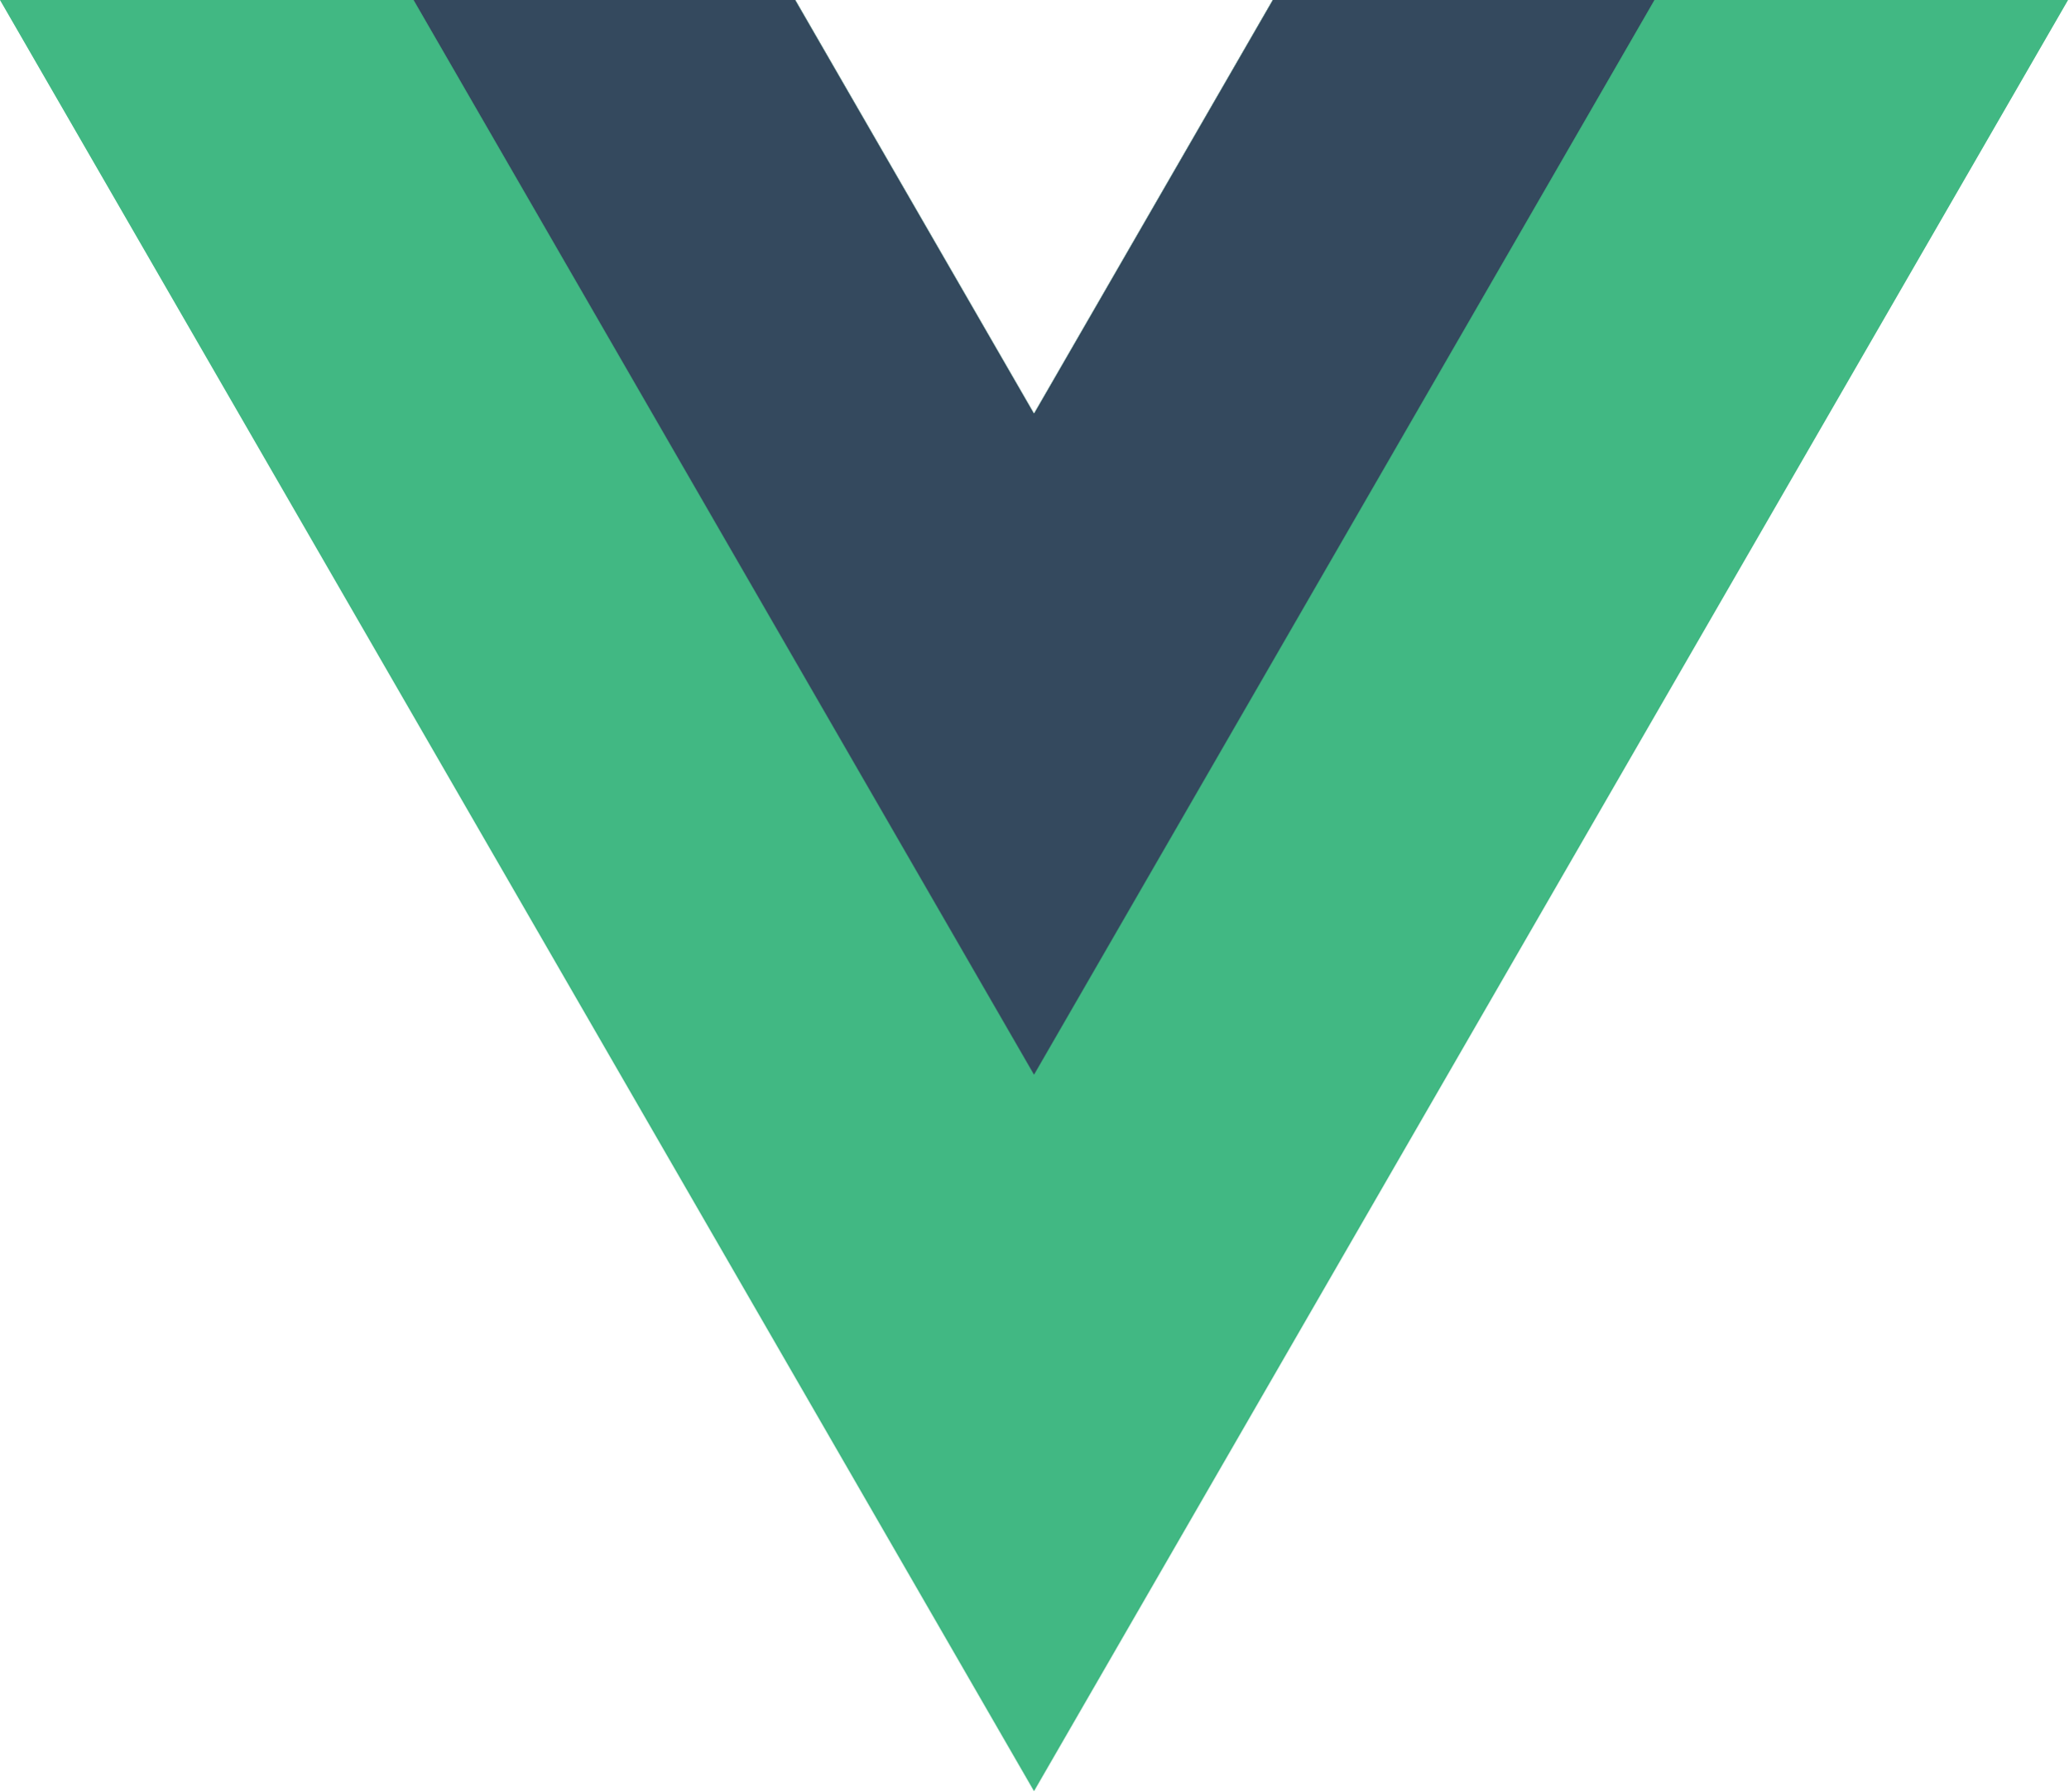
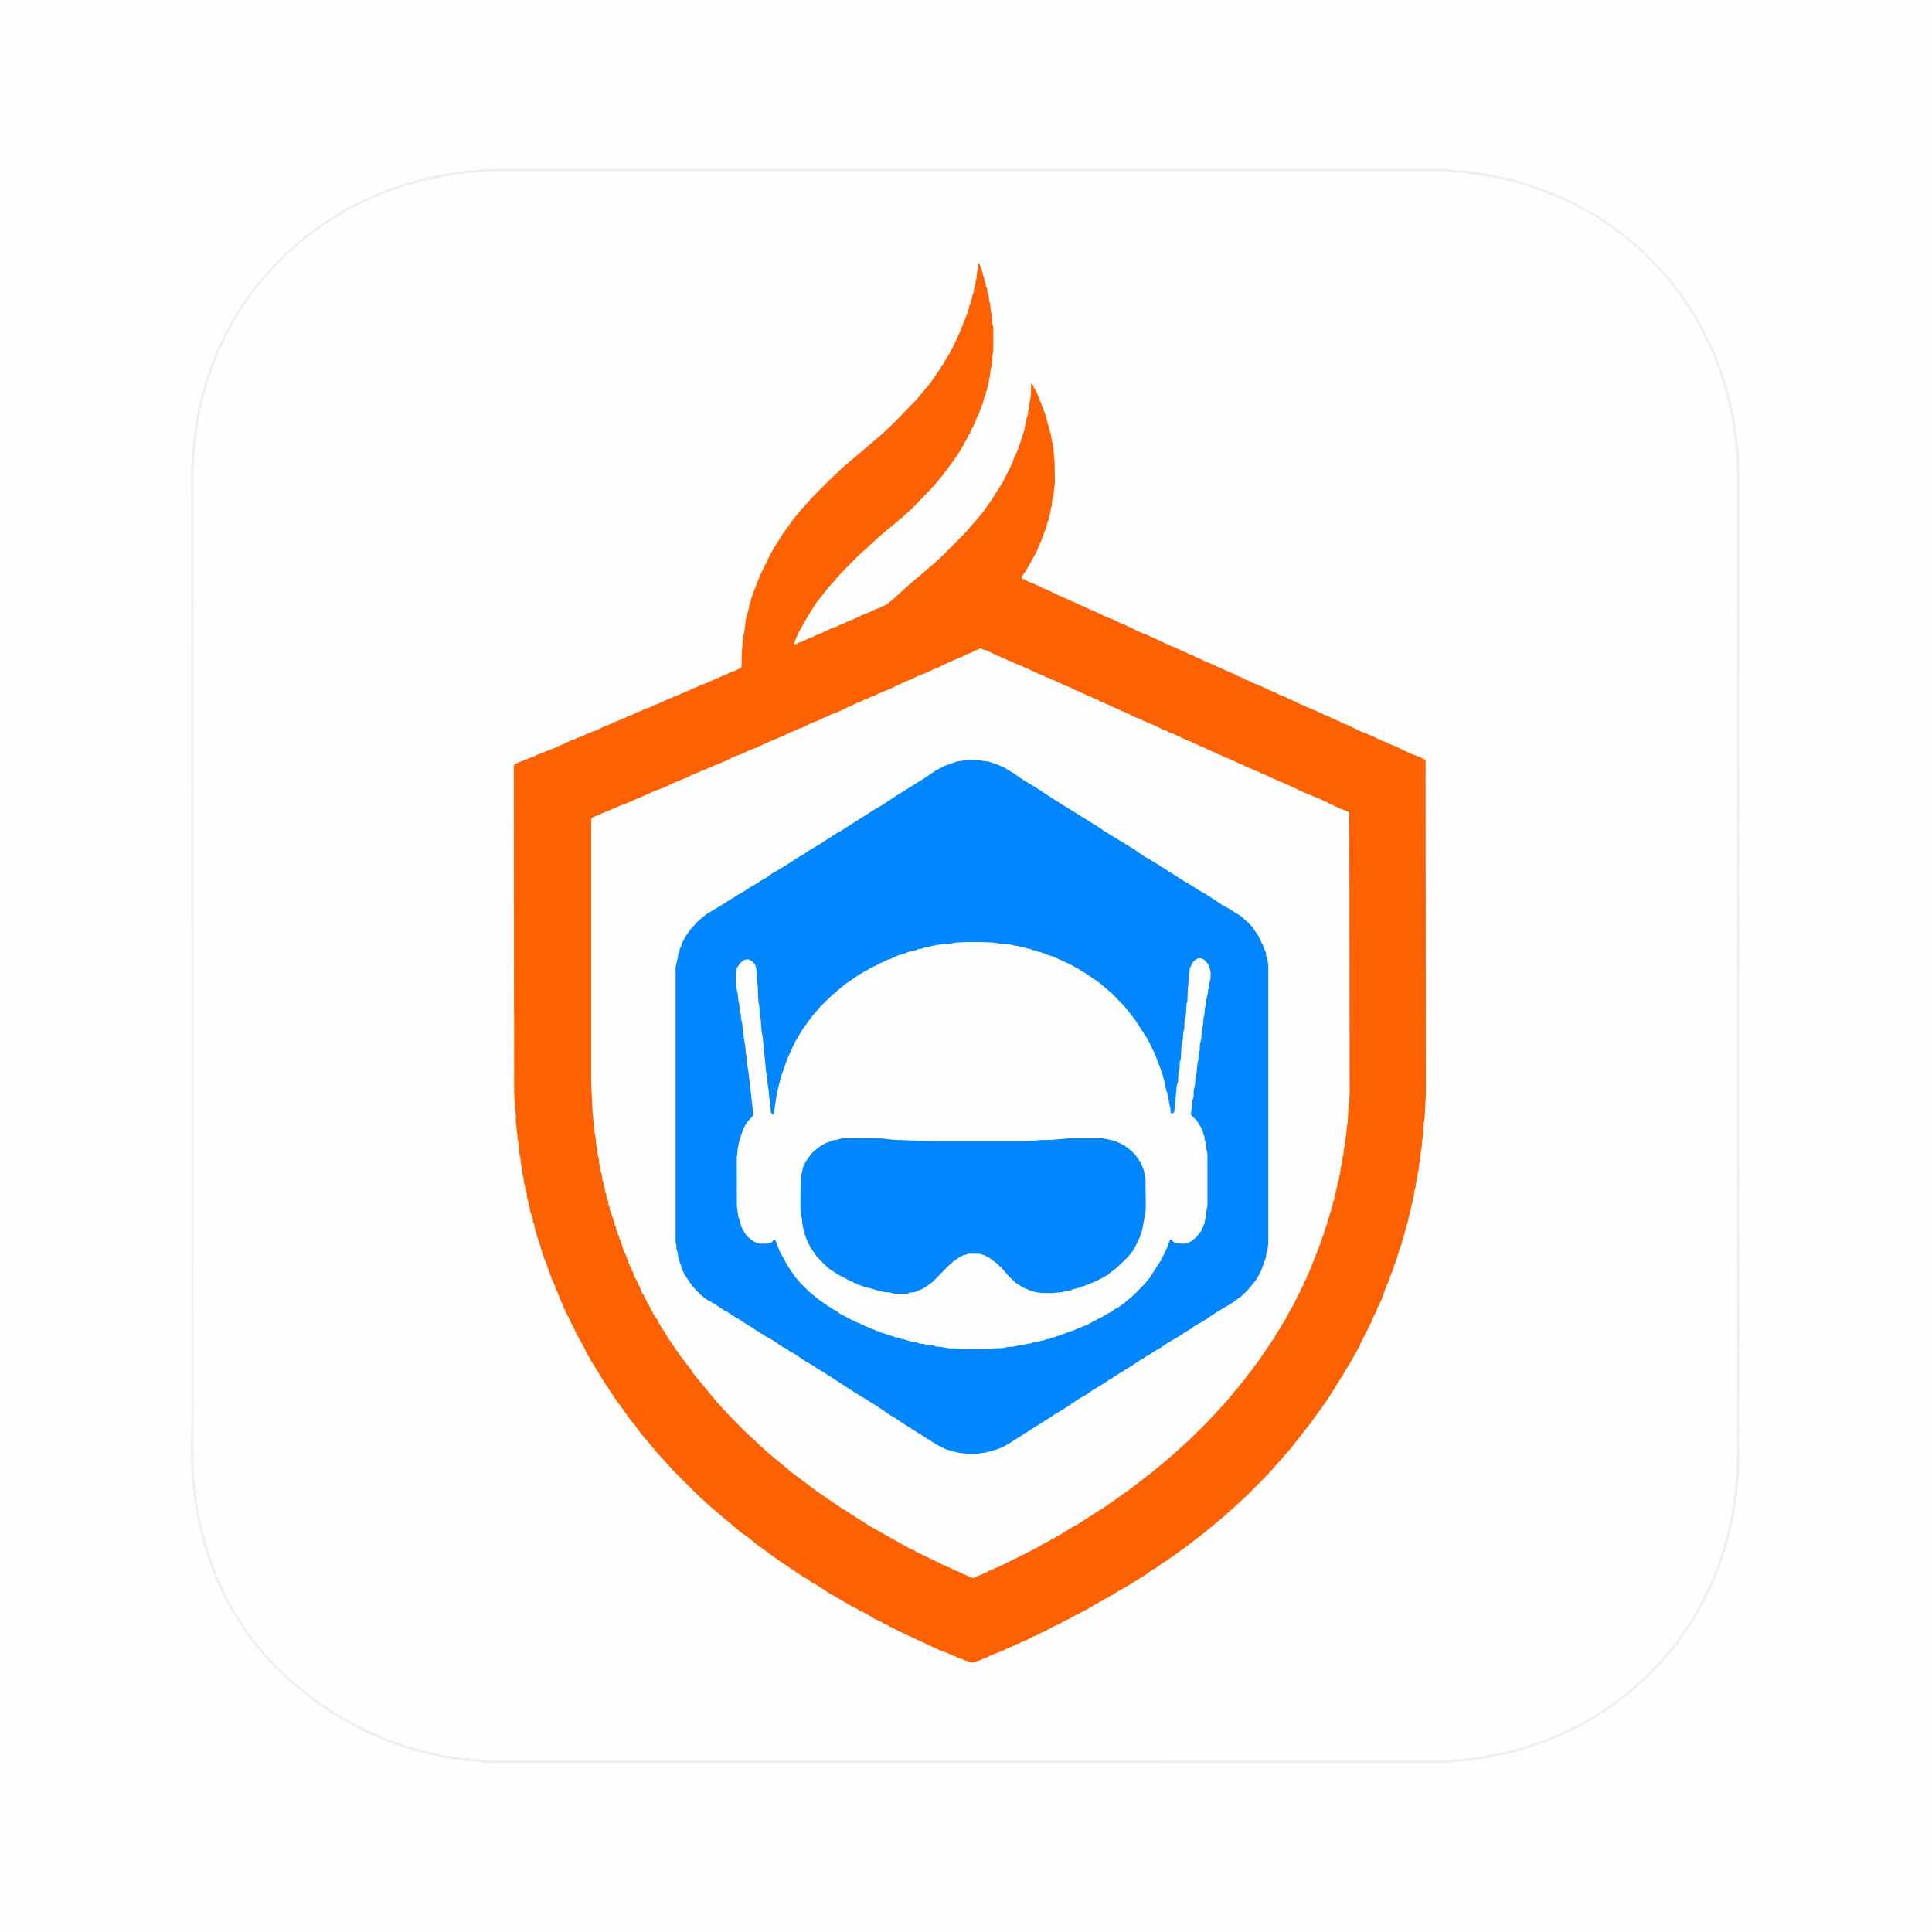
- <svg xmlns="http://www.w3.org/2000/svg" viewBox="0 0 261.76 226.69">
-   <path d="M161.096.001l-30.225 52.351L100.647.001H-.005l130.877 226.688L261.749.001z" fill="#41b883" />
-   <path d="M161.096.001l-30.225 52.351L100.647.001H52.346l78.526 136.01L209.398.001z" fill="#34495e" />
+ <svg xmlns="http://www.w3.org/2000/svg" viewBox="0 0 1254 1254">
+   <rect width="1254" height="1254" fill="#FEFEFE" />
+   <path fill="#EFEFEF" fill-rule="evenodd" d="M189.0 160.8L177.2 172.3L165.2 186.2L164.5 187.5L159.2 194.3L157.8 196.7L157.2 197.2L155.2 200.2L154.8 201.3L154.0 202.2L150.8 207.8L149.2 210.2L148.8 211.3L148.0 212.3L147.8 213.3L147.0 214.2L146.8 215.0L144.0 220.2L143.8 221.2L143.0 222.3L142.8 223.3L140.2 228.8L139.5 231.2L138.8 232.2L137.7 235.8L136.8 237.3L135.8 240.0L135.7 241.3L134.8 242.7L133.7 247.5L132.7 249.5L131.8 253.7L130.7 256.3L130.7 257.5L128.3 266.3L128.3 267.8L127.5 270.3L127.2 274.2L126.3 277.2L126.3 280.5L125.7 282.8L125.7 286.0L124.5 292.3L124.7 296.5L124.0 302.0L124.2 913.0L123.8 947.8L124.3 959.7L124.8 964.7L125.5 966.5L125.7 971.3L126.7 976.0L126.7 978.3L127.7 981.2L127.8 984.5L128.3 985.7L128.3 987.0L129.0 990.0L129.7 991.3L129.7 992.8L130.7 995.7L131.0 998.3L131.7 999.8L132.0 1001.8L132.7 1003.2L133.2 1006.0L134.7 1009.5L135.0 1011.5L135.8 1013.2L136.0 1014.5L137.7 1018.2L138.0 1019.8L139.8 1023.5L140.0 1024.8L140.7 1025.7L141.0 1027.0L142.8 1030.5L143.8 1033.2L144.8 1034.5L146.2 1037.7L146.8 1038.3L148.2 1041.5L151.2 1047.0L153.7 1050.5L154.0 1051.5L154.8 1052.3L156.2 1054.8L156.7 1055.2L157.2 1056.3L158.8 1058.3L160.0 1060.5L161.8 1062.7L163.0 1064.7L163.8 1065.3L167.0 1069.7L169.8 1072.7L170.2 1073.5L173.8 1077.2L174.0 1077.7L188.3 1091.7L198.2 1099.8L201.5 1102.0L203.3 1103.7L205.5 1105.0L206.0 1105.7L215.0 1111.8L217.3 1113.0L218.2 1113.8L218.8 1114.0L221.2 1115.7L225.7 1118.0L226.3 1118.7L227.5 1119.0L235.8 1123.7L242.3 1126.7L246.5 1128.2L250.0 1129.8L251.0 1130.0L252.3 1130.8L254.0 1131.2L254.7 1131.7L260.5 1133.8L262.0 1134.0L263.5 1134.8L265.0 1135.0L266.8 1135.8L268.8 1136.2L270.2 1136.8L271.8 1137.0L274.0 1137.8L275.8 1138.0L278.2 1138.8L281.2 1139.2L282.5 1139.8L284.7 1140.0L287.5 1140.8L291.2 1141.2L294.5 1142.0L298.0 1142.2L299.3 1142.7L302.7 1143.2L307.8 1143.2L311.3 1143.5L313.0 1144.0L321.7 1144.3L938.7 1144.3L943.0 1143.5L946.7 1143.5L954.0 1142.8L956.7 1142.2L959.3 1142.2L962.3 1141.7L963.3 1141.2L967.0 1141.0L969.3 1140.2L972.7 1139.8L975.0 1139.0L976.5 1139.0L978.8 1138.0L981.8 1137.7L986.7 1136.0L989.0 1135.7L989.7 1135.2L992.3 1134.5L995.3 1133.2L997.8 1132.7L1000.7 1131.7L1001.7 1131.0L1002.8 1130.8L1007.2 1129.0L1008.7 1128.7L1009.5 1128.0L1012.3 1127.0L1013.8 1126.0L1014.8 1125.8L1025.3 1120.7L1035.7 1114.8L1039.7 1112.0L1040.7 1111.7L1044.8 1108.8L1045.3 1108.2L1046.3 1107.8L1048.5 1106.0L1050.7 1104.7L1051.2 1104.0L1051.8 1103.8L1060.5 1096.8L1067.3 1090.3L1068.0 1090.0L1076.8 1081.2L1079.0 1078.3L1081.8 1075.5L1086.7 1069.7L1092.7 1061.7L1093.0 1060.7L1094.8 1058.5L1095.0 1057.8L1098.7 1052.7L1101.2 1048.0L1102.8 1045.7L1104.0 1043.2L1105.7 1040.8L1106.0 1039.5L1106.8 1038.5L1107.0 1037.3L1107.7 1036.7L1108.8 1033.7L1110.7 1030.3L1110.8 1029.3L1111.8 1027.8L1114.2 1021.7L1114.8 1020.7L1115.0 1019.2L1116.5 1016.3L1117.0 1013.7L1117.8 1012.5L1117.8 1011.3L1118.7 1010.0L1119.0 1007.5L1119.7 1006.7L1119.8 1005.3L1120.5 1004.2L1121.0 1001.2L1121.5 1000.5L1122.0 998.7L1122.0 997.3L1122.7 996.3L1123.0 993.5L1123.7 992.3L1123.8 989.8L1124.7 987.7L1125.0 984.0L1125.7 982.2L1125.8 979.0L1126.8 976.3L1126.8 972.2L1127.7 969.5L1127.7 966.0L1128.3 963.0L1128.2 960.8L1129.0 953.8L1128.8 920.3L1129.2 859.3L1128.8 839.2L1129.2 814.0L1128.8 799.8L1128.8 772.0L1129.2 763.3L1128.8 756.7L1128.8 631.8L1129.2 623.7L1128.8 563.3L1129.2 551.0L1128.8 539.3L1129.2 525.7L1129.2 503.5L1128.8 492.7L1128.8 446.3L1129.2 417.3L1129.2 310.2L1128.5 291.3L1127.5 286.8L1127.5 283.5L1126.8 280.8L1126.7 276.3L1126.0 274.5L1125.7 270.7L1124.8 268.5L1124.7 266.0L1123.8 263.7L1123.8 262.2L1123.0 260.2L1122.5 257.0L1121.2 253.5L1120.8 251.0L1114.5 232.3L1111.2 225.3L1111.0 224.3L1107.0 216.7L1106.0 214.2L1103.7 210.0L1103.2 209.7L1102.7 208.2L1102.0 207.5L1099.7 203.0L1098.2 201.0L1097.8 200.0L1089.7 188.2L1088.2 186.7L1085.7 183.0L1080.8 177.7L1079.8 176.2L1079.0 175.7L1073.8 169.8L1064.8 161.0L1051.8 150.2L1049.3 148.7L1044.7 145.0L1044.0 144.8L1041.7 143.0L1038.8 141.2L1037.8 140.8L1035.7 139.2L1029.2 135.8L1028.5 135.2L1023.5 132.7L1022.8 132.0L1018.5 129.8L1018.0 129.8L1016.8 129.0L1014.7 128.0L1013.3 127.8L1012.3 127.0L1008.8 125.8L1007.8 125.0L1006.2 124.7L1003.7 123.3L1001.3 122.8L1000.3 122.2L993.3 120.0L991.8 119.2L989.8 118.8L980.8 116.0L979.0 115.8L976.7 115.0L973.3 114.7L971.5 113.8L970.2 113.8L966.3 112.8L962.0 112.5L960.2 111.8L957.2 111.7L956.3 111.3L955.2 111.5L954.5 111.2L950.8 110.7L945.3 110.7L944.3 110.3L941.8 110.3L939.5 109.7L314.5 109.7L311.7 110.3L307.7 110.7L304.8 110.5L298.3 111.5L295.3 111.7L290.7 112.7L288.3 112.8L285.5 113.7L283.2 113.8L280.3 114.7L278.2 114.8L274.7 116.0L272.3 116.3L271.2 117.0L266.0 118.2L261.3 119.8L260.0 120.0L255.5 121.8L252.0 122.8L250.5 123.7L248.5 124.2L245.2 125.8L243.7 126.2L240.8 127.7L237.2 129.0L230.7 132.2L229.8 132.8L228.5 133.2L218.0 139.3L214.5 141.8L212.2 143.0L208.5 145.8L206.0 147.2L205.5 147.8L198.3 153.0L197.7 153.8ZM186.5 165.0L189.5 162.7L195.5 157.0L198.7 154.8L199.2 154.0L199.8 153.8L203.3 151.0L205.5 149.7L206.0 149.0L206.7 148.8L211.5 145.2L212.5 144.8L213.3 144.0L215.8 142.7L216.2 142.2L220.5 139.8L223.0 138.0L224.2 137.7L224.8 137.0L228.2 135.2L231.7 133.7L232.3 133.0L233.3 132.8L234.2 132.2L235.7 131.7L236.3 131.0L240.0 129.7L243.0 128.0L244.5 127.7L245.3 127.0L246.5 126.8L247.5 126.0L248.8 125.8L250.0 125.2L252.0 124.7L253.0 124.0L254.8 123.7L255.7 123.0L258.2 122.5L259.2 121.8L260.7 121.7L261.5 121.0L263.2 120.8L265.0 120.0L266.7 119.8L268.0 119.2L270.7 118.7L271.8 118.0L275.5 117.5L277.0 116.8L279.0 116.7L287.3 114.7L290.7 114.3L295.2 113.3L305.8 112.0L311.2 111.8L312.2 111.5L320.5 111.2L938.8 111.2L943.3 112.0L950.2 112.2L955.7 113.2L960.0 113.5L963.3 114.3L969.7 115.2L973.3 116.2L975.2 116.3L977.5 117.2L981.7 118.0L982.7 118.5L985.7 119.0L986.8 119.7L989.2 120.0L990.2 120.7L991.7 120.8L994.0 121.8L994.8 121.8L996.2 122.7L1001.0 124.0L1001.8 124.7L1003.7 125.0L1004.3 125.7L1008.5 127.0L1009.8 127.8L1013.2 129.0L1014.3 129.8L1015.3 130.0L1016.3 130.8L1017.5 131.0L1018.2 131.7L1019.2 131.8L1020.2 132.7L1021.2 132.8L1022.0 133.5L1023.5 134.0L1024.2 134.7L1025.3 135.0L1026.0 135.7L1027.2 136.0L1027.8 136.7L1028.7 136.8L1031.5 138.7L1032.7 139.0L1033.2 139.7L1037.5 142.0L1038.0 142.7L1039.0 143.0L1043.5 146.0L1044.0 146.7L1046.5 148.0L1047.2 148.8L1047.8 149.0L1048.3 149.7L1050.5 151.0L1051.2 151.8L1054.0 153.8L1054.7 154.0L1056.2 155.7L1059.7 158.2L1072.0 169.8L1081.8 180.5L1086.8 186.8L1087.2 187.7L1088.8 189.3L1089.0 190.0L1091.8 193.7L1094.2 197.5L1095.8 199.5L1096.2 200.7L1098.7 204.0L1100.0 206.8L1100.8 207.7L1101.2 208.8L1101.8 209.3L1102.2 210.5L1102.8 211.2L1103.2 212.3L1104.7 214.7L1105.0 215.8L1108.8 223.0L1109.0 224.3L1109.8 225.3L1111.2 229.2L1111.8 229.8L1112.2 231.3L1113.0 232.5L1113.0 233.5L1113.8 234.7L1114.2 236.3L1114.8 237.3L1115.0 238.7L1115.8 240.0L1116.2 242.3L1117.0 243.7L1117.0 244.8L1117.8 246.3L1118.2 248.3L1118.8 249.3L1119.0 251.3L1120.8 256.7L1121.2 259.5L1122.0 261.2L1122.2 263.7L1123.0 265.5L1123.2 268.5L1124.0 270.7L1124.3 275.0L1125.0 276.3L1125.0 279.5L1125.8 283.0L1126.2 289.2L1127.0 293.0L1127.0 300.0L1127.3 302.7L1127.3 395.3L1127.7 398.2L1127.3 401.0L1127.5 934.8L1127.0 957.5L1126.7 958.3L1126.5 963.7L1126.0 966.0L1126.0 969.7L1125.2 973.0L1125.0 977.0L1124.2 978.8L1124.0 983.0L1123.2 984.7L1123.0 988.0L1122.3 989.3L1122.0 992.2L1121.2 994.0L1121.0 996.5L1120.2 998.0L1119.8 1000.7L1119.0 1002.2L1118.8 1004.7L1118.2 1005.5L1118.0 1007.2L1117.2 1008.3L1116.8 1010.7L1116.2 1011.5L1115.8 1013.5L1115.2 1014.2L1114.8 1016.5L1114.2 1017.5L1113.7 1019.2L1113.2 1019.7L1112.8 1021.5L1112.0 1022.8L1112.0 1023.7L1111.2 1025.0L1110.8 1026.5L1110.0 1027.7L1109.8 1028.7L1109.2 1029.3L1108.8 1030.8L1108.2 1031.7L1107.8 1032.8L1107.2 1033.5L1106.8 1035.2L1105.2 1037.7L1105.0 1038.7L1103.2 1041.7L1102.8 1042.8L1099.3 1048.3L1097.7 1051.7L1096.2 1053.7L1095.8 1054.7L1095.2 1055.2L1094.8 1056.0L1093.0 1058.2L1092.7 1059.3L1091.0 1061.2L1088.8 1064.7L1087.2 1066.3L1085.7 1068.7L1084.0 1070.3L1078.8 1076.8L1064.8 1091.0L1061.2 1094.0L1059.5 1095.8L1054.3 1099.8L1053.5 1100.8L1047.2 1105.2L1046.7 1105.8L1046.0 1106.0L1043.8 1107.8L1041.3 1109.2L1039.3 1110.8L1038.3 1111.2L1036.3 1112.7L1035.0 1113.2L1032.8 1114.8L1031.8 1115.2L1027.8 1117.7L1024.3 1119.2L1023.7 1119.8L1022.8 1120.0L1021.3 1121.0L1020.3 1121.2L1017.5 1123.0L1016.5 1123.2L1015.7 1123.8L1012.3 1125.0L1011.0 1125.8L1010.0 1126.0L1008.8 1126.8L1007.2 1127.2L1001.5 1129.8L999.7 1130.2L999.0 1130.7L993.8 1132.2L992.7 1132.8L991.0 1133.0L989.5 1133.8L987.8 1134.0L986.0 1134.8L983.7 1135.2L981.7 1136.0L979.5 1136.2L977.5 1137.0L974.8 1137.3L973.7 1138.0L964.2 1139.5L962.2 1140.2L959.7 1140.2L954.8 1141.2L951.8 1141.2L949.3 1141.7L943.3 1142.0L941.5 1142.5L322.8 1142.7L313.7 1142.2L312.0 1142.3L309.7 1141.8L305.3 1141.7L304.5 1141.3L298.2 1140.8L295.7 1140.2L293.8 1140.2L291.7 1139.5L287.7 1139.2L284.3 1138.2L282.3 1138.2L280.5 1137.3L277.5 1137.0L275.7 1136.2L273.8 1136.0L271.8 1135.2L269.3 1134.8L268.5 1134.2L266.0 1133.8L264.8 1133.2L263.3 1133.0L261.0 1132.0L260.2 1132.0L259.0 1131.3L256.8 1130.8L255.8 1130.2L253.7 1129.7L252.7 1129.0L251.5 1128.8L250.7 1128.2L249.3 1128.0L248.0 1127.2L246.7 1126.8L245.8 1126.2L244.3 1125.8L243.5 1125.2L242.2 1124.8L239.3 1123.2L237.8 1122.8L229.3 1118.2L228.2 1117.8L227.5 1117.2L226.3 1116.8L223.8 1115.2L219.3 1112.8L218.7 1112.2L217.7 1111.8L215.7 1110.2L214.7 1109.8L212.7 1108.2L210.2 1106.8L204.0 1102.2L203.2 1101.8L202.5 1101.0L201.7 1100.7L198.5 1098.0L197.7 1097.7L195.3 1095.8L193.8 1094.2L193.0 1093.8L189.3 1090.8L177.0 1078.8L176.7 1078.2L172.0 1073.5L170.7 1071.5L167.0 1067.5L166.7 1066.7L164.0 1063.7L162.7 1061.3L161.0 1059.7L159.8 1057.5L158.0 1055.3L156.7 1052.7L153.0 1047.2L152.8 1046.3L150.8 1043.7L150.7 1042.8L147.0 1036.5L146.8 1035.7L146.0 1034.5L145.8 1033.5L145.0 1032.3L144.7 1030.8L143.8 1029.7L143.7 1028.3L142.8 1027.5L142.8 1026.5L142.0 1025.5L141.8 1024.2L141.0 1023.2L140.8 1022.2L140.0 1021.0L139.7 1019.2L139.0 1018.3L138.7 1016.7L138.0 1015.7L137.7 1013.7L137.0 1012.8L136.7 1010.8L135.8 1009.3L135.8 1008.0L135.0 1006.7L134.7 1004.5L134.0 1003.5L132.8 998.0L132.0 996.2L131.8 994.3L130.8 991.5L130.7 989.5L130.0 987.8L129.7 984.7L129.0 983.3L128.7 979.5L128.0 977.3L127.5 971.2L127.0 969.8L126.5 962.8L126.0 960.0L125.7 942.8L125.5 847.5L125.7 306.8L126.2 292.2L127.0 288.0L127.2 283.0L127.8 281.3L128.0 276.5L128.7 275.5L128.8 271.7L129.8 268.8L130.0 265.3L130.7 264.3L131.0 261.0L131.8 259.5L132.0 257.0L133.7 252.5L134.8 247.3L135.7 246.0L136.0 243.5L136.7 242.7L138.0 238.0L138.8 236.7L139.0 235.5L139.8 234.5L140.0 233.0L140.7 232.2L141.2 230.3L141.7 229.8L142.0 228.0L142.7 227.3L143.0 225.8L143.7 225.2L144.0 223.7L144.8 222.7L145.0 221.7L145.7 220.8L146.0 219.3L146.5 218.8L147.0 217.3L147.7 216.7L148.2 215.2L148.7 214.8L152.0 208.2L153.8 205.7L155.0 203.2L155.8 202.5L156.0 201.8L156.7 201.2L156.8 200.3L160.7 195.0L160.8 194.3L161.7 193.7L163.0 191.3L164.7 189.7L166.0 187.3L168.7 184.5L169.3 183.3L170.7 182.0L171.0 181.2L171.7 180.8L171.8 180.3L173.7 178.7L179.0 172.3Z" />
+   <path fill="#FE6101" fill-rule="evenodd" d="M635.5 170.8L635.0 171.3L634.8 174.7L634.2 176.5L633.8 180.8L633.2 182.5L633.2 184.3L632.2 187.7L632.0 189.8L631.2 191.5L630.8 194.0L630.0 195.8L629.8 197.3L629.0 199.0L628.8 200.5L628.2 201.7L628.0 203.2L627.2 204.7L627.0 206.0L626.2 207.5L626.0 208.5L625.2 209.8L624.8 211.5L624.2 212.3L623.8 213.8L623.0 215.2L623.0 215.8L622.0 217.5L621.8 218.5L621.0 219.7L620.8 220.7L620.2 221.5L619.8 222.8L619.2 223.5L619.0 224.3L615.8 230.3L613.2 234.3L612.7 235.7L611.2 237.5L610.8 238.5L603.8 248.7L594.8 259.5L579.7 275.0L572.5 281.8L547.3 303.2L539.0 311.0L528.0 322.0L520.0 330.8L514.2 338.0L508.3 346.2L502.3 355.7L499.3 361.2L493.2 373.8L489.3 383.7L487.3 389.5L487.2 390.8L486.3 392.7L486.2 394.3L484.3 401.0L483.0 410.8L482.3 413.5L481.5 423.0L481.3 432.5L481.0 433.5L476.0 435.8L474.2 436.3L471.0 438.0L467.7 439.2L466.3 440.0L465.3 440.2L464.0 441.0L463.0 441.2L461.7 442.0L460.7 442.2L459.5 443.0L453.5 445.2L452.7 445.8L451.2 446.2L450.3 446.8L449.3 447.0L447.7 448.0L444.3 449.2L443.5 449.8L442.2 450.2L440.8 451.0L439.7 451.2L438.3 452.0L437.3 452.2L436.0 453.0L435.0 453.2L426.7 457.0L425.7 457.2L424.8 457.8L423.5 458.2L422.2 459.0L418.7 460.2L415.3 461.8L413.8 462.2L410.3 464.0L407.0 465.2L405.7 466.0L404.2 466.3L402.8 467.2L397.5 469.2L396.3 470.0L395.3 470.2L394.5 470.8L392.7 471.3L386.7 474.2L383.7 475.2L382.3 476.0L381.2 476.2L378.0 477.8L373.8 479.3L372.8 480.0L371.3 480.3L360.7 485.2L347.8 490.3L346.5 491.2L345.5 491.3L334.3 495.8L333.5 497.3L333.7 708.8L334.2 719.2L334.8 723.7L334.8 727.7L336.0 739.3L336.7 742.8L337.2 749.3L337.8 751.8L338.0 755.0L338.7 757.5L339.2 762.3L339.8 764.7L340.0 767.3L340.8 770.0L341.0 772.0L341.8 774.7L342.2 777.7L342.8 779.5L343.2 782.2L343.8 783.8L344.0 785.7L345.7 790.7L346.0 793.2L346.7 794.5L347.0 796.7L349.0 803.8L349.8 805.5L350.0 806.8L350.8 808.7L351.0 810.0L353.2 816.8L354.7 820.2L356.2 825.0L356.8 826.2L357.0 827.3L357.7 828.3L358.0 830.0L359.7 833.3L361.0 837.2L361.8 838.5L363.2 842.5L363.8 843.5L364.0 844.5L364.8 845.8L366.2 849.5L366.8 850.3L367.0 851.3L369.8 856.5L371.0 859.5L371.7 860.3L374.2 865.8L379.8 875.8L380.0 876.7L382.2 880.7L382.8 881.3L383.2 882.5L393.2 898.7L394.7 900.5L395.2 901.7L401.3 910.8L401.8 911.2L410.0 922.7L411.7 924.5L416.2 930.7L427.2 943.7L437.2 954.7L454.3 971.7L461.0 977.8L481.0 994.7L485.8 998.0L491.3 1002.5L505.3 1012.7L520.2 1022.7L524.5 1025.2L526.3 1026.7L530.5 1029.0L539.2 1034.7L541.8 1036.0L542.5 1036.7L543.8 1037.2L552.7 1042.5L557.7 1045.0L558.3 1045.7L559.5 1046.0L565.0 1049.0L567.5 1050.7L572.7 1053.0L573.3 1053.7L576.5 1055.0L577.2 1055.7L578.3 1056.0L583.5 1058.8L611.3 1071.7L615.3 1073.0L616.3 1073.7L617.7 1074.0L618.5 1074.7L620.0 1075.0L621.0 1075.7L625.0 1077.0L626.0 1077.7L627.7 1078.0L630.5 1079.2L632.8 1078.8L634.5 1078.0L636.0 1077.7L639.3 1076.0L640.8 1075.7L641.8 1075.0L652.5 1070.7L653.0 1070.2L654.7 1069.7L655.7 1069.0L656.7 1068.8L660.2 1067.0L661.7 1066.7L662.5 1066.0L665.7 1064.8L671.0 1062.0L672.3 1061.7L675.2 1060.0L678.5 1058.7L681.2 1057.0L682.0 1056.8L683.2 1056.0L688.3 1053.7L691.0 1052.0L694.5 1050.5L695.0 1050.0L705.7 1044.5L711.2 1041.2L712.5 1040.7L713.2 1040.0L716.0 1038.7L716.7 1038.0L719.5 1036.7L720.2 1036.0L721.5 1035.5L725.0 1033.2L731.7 1029.5L744.2 1021.7L747.8 1019.0L750.3 1017.7L755.3 1014.0L756.5 1013.5L768.7 1004.8L781.7 994.8L793.7 984.8L802.7 976.8L810.5 969.5L822.7 957.2L837.5 940.5L850.8 923.5L860.7 909.7L866.8 900.3L867.2 899.3L869.8 895.5L870.0 894.8L871.7 892.7L872.2 891.3L876.8 883.8L882.7 873.2L883.0 872.0L887.2 863.8L887.7 863.3L887.8 862.5L890.8 856.7L891.2 855.3L893.7 850.3L894.0 849.0L896.7 843.7L900.0 834.3L900.8 832.8L903.2 826.2L903.7 825.5L905.0 821.0L905.8 819.3L906.0 818.0L906.8 816.3L908.2 811.5L909.0 809.7L909.2 808.5L909.7 807.7L910.2 804.8L910.8 803.7L913.0 795.3L913.5 794.3L915.0 787.2L915.7 785.3L916.0 782.7L916.8 780.5L917.0 778.2L917.8 775.7L918.2 772.3L918.8 770.5L919.0 768.2L919.7 766.0L920.2 761.3L920.8 759.3L921.2 755.2L921.8 752.5L922.2 748.0L923.0 742.8L923.0 740.7L923.7 737.3L924.0 730.2L924.8 724.0L925.5 709.7L925.3 493.5L924.8 493.0L921.3 491.3L915.3 489.0L905.3 484.2L904.3 484.0L903.0 483.2L902.0 483.0L898.3 481.2L897.0 480.8L889.5 477.2L888.5 477.0L887.2 476.2L883.8 475.0L873.8 470.2L872.8 470.0L871.7 469.2L870.7 469.0L869.3 468.2L868.0 467.8L867.2 467.2L866.2 467.0L865.0 466.2L864.0 466.0L863.2 465.3L861.8 465.0L853.8 461.2L850.2 459.8L849.3 459.2L848.2 459.0L847.0 458.2L843.8 457.0L840.5 455.2L839.2 454.8L838.3 454.2L837.3 454.0L833.8 452.2L830.5 451.0L827.2 449.2L826.2 449.0L818.2 445.2L816.7 444.8L815.8 444.2L812.5 443.0L811.3 442.2L808.2 441.0L807.0 440.2L803.5 438.8L800.5 437.2L796.8 435.8L796.0 435.2L794.7 434.8L791.5 433.2L790.2 432.8L787.0 431.2L781.2 428.8L777.7 427.0L776.7 426.8L773.7 425.2L772.2 424.8L769.3 423.2L768.0 422.8L762.2 420.0L761.2 419.8L744.7 412.2L741.0 410.8L729.3 405.2L725.7 403.8L722.2 402.0L719.3 401.0L708.7 396.0L707.7 395.8L706.5 395.0L705.5 394.8L704.7 394.2L699.0 391.8L697.8 391.0L696.8 390.8L693.3 389.0L692.3 388.8L688.8 387.0L687.8 386.8L684.5 385.0L683.5 384.8L682.3 384.0L674.8 380.8L673.7 380.0L672.7 379.8L671.3 379.0L668.0 377.8L664.7 376.0L663.7 375.8L663.2 375.3L663.0 374.5L665.7 370.8L672.5 358.7L673.8 355.8L674.0 354.8L674.8 353.5L675.0 352.3L675.7 351.5L678.2 344.3L678.7 343.7L680.0 338.5L680.7 337.2L681.0 334.8L681.8 332.7L682.0 330.3L682.7 328.2L682.8 325.7L683.8 320.8L684.7 313.2L684.5 299.7L683.7 291.0L681.8 280.8L681.0 278.7L680.8 277.0L680.2 275.5L678.8 270.0L676.8 264.5L676.0 263.0L675.7 261.3L675.0 260.3L674.8 259.3L672.7 254.3L671.0 251.5L670.7 250.2L669.5 249.0L669.2 249.3L669.2 254.7L668.8 258.3L668.2 261.5L668.0 265.2L667.3 267.0L667.2 269.0L666.3 271.7L666.0 274.5L665.2 276.8L665.0 278.7L661.8 288.7L661.2 289.8L661.0 291.2L660.2 292.5L659.8 294.0L658.2 297.3L657.0 300.7L651.0 312.7L643.8 324.2L637.8 332.7L626.8 345.5L612.7 359.8L606.3 365.7L589.3 380.2L578.7 389.8L575.0 392.7L573.5 393.2L570.5 394.8L569.0 395.2L568.0 395.8L567.0 396.0L565.7 396.8L559.7 399.2L553.8 402.0L550.5 403.2L547.5 404.8L546.3 405.0L542.7 406.8L541.2 407.2L540.3 407.8L539.3 408.0L531.3 411.8L529.8 412.2L526.8 413.8L525.3 414.2L519.7 416.8L518.5 417.0L516.7 418.2L515.3 418.0L515.2 417.5L515.8 416.5L518.0 411.2L524.2 400.2L529.8 391.3L537.7 381.3L546.7 371.2L557.0 360.8L571.0 348.0L585.7 335.7L592.3 329.7L605.8 315.7L611.8 308.5L620.7 296.5L625.7 288.3L626.0 287.2L626.7 286.5L628.8 282.2L629.7 281.2L629.8 280.3L632.8 274.5L633.0 273.5L633.7 272.7L633.8 271.5L635.7 267.8L636.0 266.2L636.7 265.3L636.8 264.0L637.7 262.5L639.0 257.5L639.7 256.3L640.0 254.3L640.7 252.8L642.5 244.2L643.0 239.7L643.7 237.5L644.2 230.2L644.7 228.0L644.7 212.7L644.0 209.3L643.8 205.2L643.0 201.2L642.7 197.3L642.0 195.2L641.7 191.7L641.0 190.3L640.7 187.2L640.0 186.0L639.8 184.2L639.0 182.2L638.8 180.5L638.0 178.5L637.8 177.0ZM636.8 420.8L638.3 421.7L640.0 422.0L647.5 425.7L648.8 426.0L650.0 426.8L651.0 427.0L654.7 428.8L655.7 429.0L659.0 430.7L662.7 432.0L666.2 433.8L667.2 434.0L674.7 437.7L676.2 438.0L679.2 439.7L680.7 440.0L682.0 440.8L685.3 442.0L686.5 442.8L687.5 443.0L688.3 443.7L689.8 444.0L690.7 444.7L694.3 446.0L697.7 447.8L700.8 449.0L702.0 449.8L703.0 450.0L706.5 451.8L707.5 452.0L711.0 453.8L712.0 454.0L715.3 455.8L716.5 456.0L717.7 456.8L720.8 458.0L722.0 458.8L725.2 460.0L728.7 461.8L729.7 462.0L737.2 465.7L740.8 467.0L742.0 467.8L743.3 468.2L746.5 469.8L747.5 470.0L755.5 473.8L756.5 474.0L759.8 475.8L761.3 476.2L771.2 480.8L772.2 481.0L775.7 482.8L776.7 483.0L780.2 484.8L781.2 485.0L782.8 486.0L785.8 487.2L786.7 487.8L788.2 488.2L791.2 489.8L792.2 490.0L795.3 491.7L796.7 492.0L811.5 498.8L812.5 499.0L813.8 499.8L817.5 501.2L818.3 501.8L821.5 503.0L827.3 505.8L828.3 506.0L831.8 507.8L832.8 508.0L847.2 514.7L857.2 518.8L869.5 524.7L875.0 526.8L875.8 527.5L876.0 710.3L875.2 719.7L874.8 727.7L874.0 733.2L873.8 736.8L873.3 738.3L873.0 742.8L872.3 745.5L872.0 749.5L871.3 751.8L871.0 755.2L870.3 757.5L869.8 761.7L869.2 763.7L869.0 765.8L868.2 767.8L868.0 770.0L867.2 772.3L867.0 774.3L866.2 776.5L866.0 778.5L865.2 780.5L864.8 783.0L864.2 784.3L864.0 785.8L863.2 787.8L862.8 789.7L862.2 790.8L861.0 795.7L860.3 797.0L859.0 801.7L858.2 803.2L858.0 804.5L857.2 806.2L856.8 807.8L856.2 808.8L856.0 810.2L855.2 811.7L854.8 813.2L854.2 814.2L853.8 815.7L853.2 816.7L852.8 818.2L852.2 819.2L849.8 825.5L848.2 828.7L848.0 829.7L846.2 833.0L846.0 834.0L844.0 837.7L844.0 838.2L842.2 841.3L841.8 842.7L841.2 843.3L839.8 846.5L839.2 847.2L838.8 848.3L837.2 850.8L833.7 857.5L832.3 859.3L831.8 860.7L831.2 861.3L830.8 862.3L830.2 863.0L826.8 868.7L817.8 882.0L810.8 891.5L810.2 892.0L807.7 895.5L796.0 909.7L783.0 923.7L771.7 934.8L760.7 944.8L747.5 955.8L731.8 967.8L717.7 977.7L698.8 989.8L696.0 991.2L695.3 991.8L694.7 992.0L688.7 995.8L686.2 997.0L683.7 998.7L682.5 999.0L681.8 999.7L675.2 1003.2L674.5 1003.8L658.8 1011.8L658.0 1012.0L656.5 1013.0L655.7 1013.2L654.8 1013.8L653.7 1014.2L652.8 1014.8L649.5 1016.2L648.7 1016.8L645.5 1018.0L644.3 1018.8L642.8 1019.2L639.8 1020.8L638.3 1021.2L637.7 1021.8L636.2 1022.2L635.3 1022.8L634.2 1023.0L632.7 1024.0L631.2 1024.2L629.2 1023.2L627.7 1022.8L626.8 1022.2L625.3 1021.8L624.2 1021.0L623.2 1020.8L622.0 1020.0L621.0 1019.8L615.7 1017.2L614.3 1016.8L613.2 1016.0L612.2 1015.8L604.8 1012.0L603.8 1011.8L603.0 1011.2L595.5 1007.7L592.8 1006.0L591.8 1005.8L563.0 989.7L560.8 988.0L557.0 985.8L548.2 980.0L547.5 979.8L530.0 967.8L514.0 955.8L498.2 942.7L483.2 928.8L474.0 919.5L465.0 909.7L450.0 891.5L448.7 889.3L441.0 879.3L439.7 877.0L439.2 876.7L432.0 866.0L431.7 865.0L429.0 861.2L428.7 860.2L428.0 859.5L426.7 856.8L424.0 852.8L423.7 851.7L422.8 850.7L421.7 848.0L419.8 845.0L419.7 844.2L418.2 841.8L417.7 840.3L417.0 839.7L414.7 834.2L414.0 833.3L413.7 832.0L411.8 828.7L410.7 825.3L410.0 824.5L409.7 823.0L408.8 821.7L408.7 820.7L408.0 819.7L407.7 818.2L407.0 817.2L406.7 815.7L404.8 811.7L403.5 807.3L402.8 806.2L402.7 805.0L402.0 804.0L401.7 802.3L401.0 801.2L400.5 799.0L400.0 798.3L399.7 796.3L399.0 795.2L398.7 793.2L395.8 785.0L395.7 783.5L394.8 781.5L394.7 779.7L393.8 777.7L393.5 775.2L392.8 773.7L392.7 771.8L391.8 769.5L391.7 767.5L391.0 765.7L390.7 762.8L389.8 760.2L389.7 757.8L389.0 755.8L388.7 752.3L387.8 748.7L387.7 745.8L387.0 743.2L386.7 739.0L385.8 734.5L384.7 722.8L383.7 702.7L383.7 534.7L383.8 531.2L384.7 530.5L404.3 522.2L406.5 521.5L426.3 512.8L429.7 511.7L437.2 508.2L447.3 504.0L448.7 503.2L471.3 493.7L476.3 491.2L480.2 489.8L488.8 486.0L489.8 485.8L500.2 481.0L508.3 477.7L513.7 475.0L514.7 474.8L518.3 473.0L519.8 472.7L527.3 469.0L530.8 467.8L534.3 466.0L537.5 464.8L538.3 464.2L544.7 461.7L556.8 456.0L557.8 455.8L561.3 454.0L562.3 453.8L565.5 452.2L567.3 451.7L570.5 450.0L571.5 449.8L572.8 449.0L576.2 447.8L588.5 442.0L591.8 440.8L595.7 438.8L601.2 436.7L606.7 434.0L608.0 433.7L615.5 430.0L616.8 429.7L617.7 429.0L625.8 425.7L626.7 425.0L630.2 423.7L633.3 422.0L634.8 421.7L635.7 421.0Z" />
+   <path fill="#0186FE" fill-rule="evenodd" d="M520.2 762.2L519.7 765.5L519.5 782.8L519.8 788.2L520.5 790.8L520.8 794.5L521.8 799.3L523.3 804.0L526.0 809.5L530.2 815.7L535.2 820.8L538.5 823.7L544.3 827.5L549.7 830.2L550.2 830.7L551.7 831.2L552.2 831.7L553.5 832.0L554.3 832.7L555.7 833.0L556.7 833.7L562.3 835.7L564.5 836.0L569.8 837.7L574.5 838.7L577.2 838.8L580.3 839.7L589.0 839.7L590.3 839.0L593.5 838.7L598.5 836.7L601.8 834.7L605.7 831.7L615.2 822.0L618.5 819.0L622.7 816.0L625.2 814.8L629.0 813.7L636.0 813.8L639.7 815.0L640.3 815.7L641.5 816.0L647.0 820.0L651.0 824.0L655.2 828.8L659.5 832.8L664.2 835.7L668.8 837.7L672.3 838.7L675.5 839.2L682.5 839.3L689.7 838.7L691.8 838.0L694.7 837.7L696.5 836.8L700.5 835.8L702.2 835.0L704.0 834.7L705.0 834.0L706.7 833.7L707.5 833.0L708.8 832.7L713.5 830.5L718.5 827.7L724.7 823.0L731.8 816.2L734.7 812.7L736.5 809.8L739.7 803.3L741.5 797.8L743.3 787.7L743.7 783.7L743.5 765.3L742.5 759.8L740.3 754.5L736.7 749.3L734.3 747.0L730.5 744.0L726.5 741.8L722.7 740.3L715.8 738.8L694.3 738.8L683.2 739.8L675.0 740.0L666.7 740.7L603.2 740.7L580.3 739.8L573.0 739.0L565.2 738.7L546.7 738.8L543.2 739.8L541.3 740.0L535.8 742.0L532.0 744.2L527.2 748.2L523.0 753.8L521.2 757.8ZM629.3 493.3L624.8 493.7L621.0 494.3L612.8 497.2L607.2 500.2L600.2 505.0L582.2 516.2L572.2 522.8L568.0 525.2L545.0 539.8L542.7 541.0L532.5 547.7L525.2 552.0L521.2 554.8L518.8 556.0L511.5 560.8L500.8 567.2L497.2 569.8L493.2 572.0L492.5 572.7L488.0 575.2L482.5 578.8L478.2 581.2L476.0 582.8L475.0 583.2L469.5 586.8L458.8 593.2L453.2 597.7L448.0 603.5L445.3 607.3L443.0 611.5L441.8 614.8L441.2 615.8L441.0 617.7L440.2 619.3L440.0 621.3L438.5 627.8L438.5 806.0L439.0 808.2L439.0 810.3L439.8 813.0L440.2 815.7L440.8 817.2L441.2 819.5L442.0 821.2L442.2 822.7L444.3 827.3L449.2 834.5L454.0 839.7L457.3 842.5L460.7 844.7L461.7 845.0L462.3 845.7L463.3 846.0L470.3 850.7L471.3 851.0L478.3 855.7L479.3 856.0L485.0 859.8L488.8 862.0L491.0 863.7L492.0 864.0L494.2 865.7L495.2 866.0L495.8 866.7L501.7 870.0L508.7 874.7L509.7 875.0L513.5 877.7L514.5 878.0L523.0 883.7L527.5 886.2L531.2 888.8L533.5 890.0L554.8 903.8L568.5 912.2L578.2 918.8L580.7 920.2L586.0 923.8L608.0 937.7L614.0 940.7L619.0 942.2L622.8 943.0L628.5 943.7L634.8 943.7L636.5 943.2L639.8 942.8L646.2 941.0L649.8 939.7L653.7 937.7L683.5 918.8L684.2 918.2L690.2 914.7L700.2 908.0L705.7 904.8L709.3 902.2L715.3 898.7L720.8 895.0L721.5 894.8L723.7 893.2L732.5 887.8L741.3 882.0L742.0 881.8L744.5 880.0L745.5 879.7L749.0 877.2L753.3 874.8L757.3 872.0L766.7 866.5L768.7 865.0L769.7 864.7L770.0 864.2L772.7 862.7L774.8 861.0L780.7 857.7L789.2 852.0L799.7 845.7L805.3 841.7L809.7 837.5L814.7 831.5L816.7 828.3L818.7 824.3L821.7 816.0L822.0 813.3L822.7 811.5L823.2 807.0L823.2 627.0L822.7 622.7L821.8 620.2L821.7 618.3L820.0 614.7L819.7 613.2L819.2 612.7L816.7 607.3L812.5 601.3L809.5 598.2L804.8 594.2L799.2 590.8L798.5 590.2L793.8 587.7L783.7 581.0L776.2 576.7L775.5 576.0L768.3 571.8L751.8 561.2L742.5 555.7L735.7 551.0L716.0 539.0L714.8 538.0L684.3 519.0L670.8 510.2L665.0 506.8L662.8 505.2L662.2 505.0L658.5 502.3L651.8 498.2L647.3 496.2L641.5 494.3L635.3 493.5ZM483.2 623.0L484.5 622.7L486.3 622.8L488.5 624.2L490.2 626.3L491.0 629.3L491.3 636.8L491.8 639.7L492.2 649.2L492.8 652.8L493.2 658.8L493.8 662.0L494.3 669.5L495.0 672.8L497.3 696.0L498.0 699.2L498.2 703.3L499.0 708.2L499.3 712.8L500.0 715.8L500.3 721.7L501.2 723.3L501.7 723.5L502.3 722.3L502.3 720.7L502.8 719.2L504.2 709.7L507.0 698.7L511.0 687.3L516.0 676.3L521.0 668.0L526.8 660.0L532.8 653.0L540.0 646.0L548.3 639.0L558.5 632.0L559.5 631.7L560.2 631.0L561.5 630.5L565.2 628.2L568.7 626.7L571.5 625.0L572.5 624.8L575.8 623.0L577.3 622.7L583.2 620.0L587.8 618.7L589.0 618.0L594.7 616.7L596.0 616.0L598.5 615.7L600.0 615.0L602.8 614.7L604.7 614.0L610.3 613.0L616.8 612.5L620.3 611.8L626.8 611.5L637.8 611.5L644.7 611.8L650.5 612.7L655.5 613.0L658.7 613.8L660.8 614.0L662.5 614.7L665.3 615.0L666.7 615.7L668.3 615.8L670.3 616.7L672.5 617.0L673.7 617.7L675.7 618.0L676.3 618.5L678.5 619.0L679.2 619.5L683.8 621.0L694.7 626.0L700.2 629.0L702.5 630.7L703.5 631.0L713.5 637.8L721.7 644.8L730.0 653.3L736.8 662.0L745.3 675.2L749.7 684.3L753.8 695.0L755.5 700.7L757.0 707.7L757.8 709.8L759.2 717.7L759.7 719.2L759.8 722.2L760.3 722.8L761.5 722.5L762.2 721.5L763.8 704.8L764.7 701.8L764.8 697.5L765.7 692.5L765.7 689.8L766.5 686.8L766.8 679.5L767.7 674.7L768.0 670.3L768.7 667.8L768.8 663.3L769.7 658.7L770.2 651.3L770.7 649.5L771.0 642.0L772.2 628.8L774.0 624.8L776.0 622.8L777.7 622.0L779.5 622.0L781.5 622.8L783.8 625.3L784.8 627.3L785.8 630.8L785.7 635.2L785.0 638.0L784.8 640.8L784.2 642.3L784.0 644.7L783.2 647.7L782.8 651.5L782.0 654.7L781.8 658.2L781.2 660.8L780.8 665.3L780.0 669.5L779.8 673.3L778.8 678.2L778.7 681.8L778.0 684.0L777.8 688.0L777.2 690.5L776.7 696.2L776.0 698.5L775.7 703.8L774.8 707.7L774.7 712.2L774.0 714.0L773.8 717.7L773.0 722.5L773.2 723.8L776.8 727.3L779.8 732.2L780.0 733.3L780.8 734.7L781.0 736.0L781.8 737.8L782.0 740.0L782.7 741.5L783.0 745.7L783.7 748.5L783.7 782.7L783.0 786.3L782.8 790.2L782.2 791.5L781.8 794.3L781.2 795.3L780.0 798.5L776.7 802.8L773.2 805.7L770.2 807.0L768.0 807.3L762.8 806.8L761.2 805.8L760.5 804.5L759.3 804.8L757.8 809.2L753.7 817.8L746.0 829.7L743.0 833.3L735.7 840.7L729.7 845.8L725.5 848.8L724.3 849.3L720.8 851.8L719.5 852.3L713.8 855.7L712.3 856.2L711.7 856.8L710.5 857.2L705.5 860.0L702.2 861.2L701.0 862.0L699.8 862.2L696.2 863.8L694.5 864.2L687.3 867.0L686.0 867.2L684.8 867.8L683.0 868.2L681.2 869.0L679.5 869.2L677.5 870.0L675.8 870.2L673.5 871.0L670.7 871.3L669.2 872.0L666.8 872.2L664.2 873.0L661.3 873.2L658.3 874.0L654.0 874.3L651.0 875.0L645.3 875.2L639.5 875.8L626.3 875.8L620.0 875.2L616.2 875.2L610.5 874.2L607.7 874.0L605.3 873.3L602.7 873.2L599.7 872.3L597.5 872.2L594.2 871.2L592.2 871.0L586.3 869.2L584.7 869.0L582.8 868.2L581.2 868.0L579.2 867.2L577.2 866.8L576.0 866.2L571.5 864.8L570.5 864.2L568.8 863.8L567.8 863.2L564.3 862.0L563.0 861.2L561.5 860.8L560.7 860.2L559.7 860.0L558.2 859.0L555.3 858.0L554.5 857.3L553.3 857.0L545.2 852.7L543.2 851.2L542.2 850.8L541.5 850.2L539.0 848.8L538.7 848.3L537.5 847.8L530.5 842.8L525.0 838.2L520.2 833.5L516.0 828.7L511.2 821.5L506.2 812.5L503.5 805.5L502.7 804.5L502.0 804.8L501.5 805.8L500.2 806.7L497.5 807.2L493.2 807.2L491.2 806.7L489.0 805.7L485.3 802.8L483.2 800.0L481.0 795.8L480.7 794.0L479.2 789.7L478.3 782.7L478.2 751.7L479.0 744.5L480.0 739.8L482.8 732.0L485.0 728.2L488.7 724.3L489.0 723.5L485.7 695.0L484.8 690.3L484.7 686.5L484.0 683.3L483.8 679.8L482.2 669.5L481.8 664.7L481.0 661.3L480.8 658.0L480.2 656.3L479.8 651.7L479.2 649.0L478.7 644.2L478.0 641.7L477.5 635.3L477.7 630.7L478.2 628.5L480.2 625.3Z" />
</svg>
